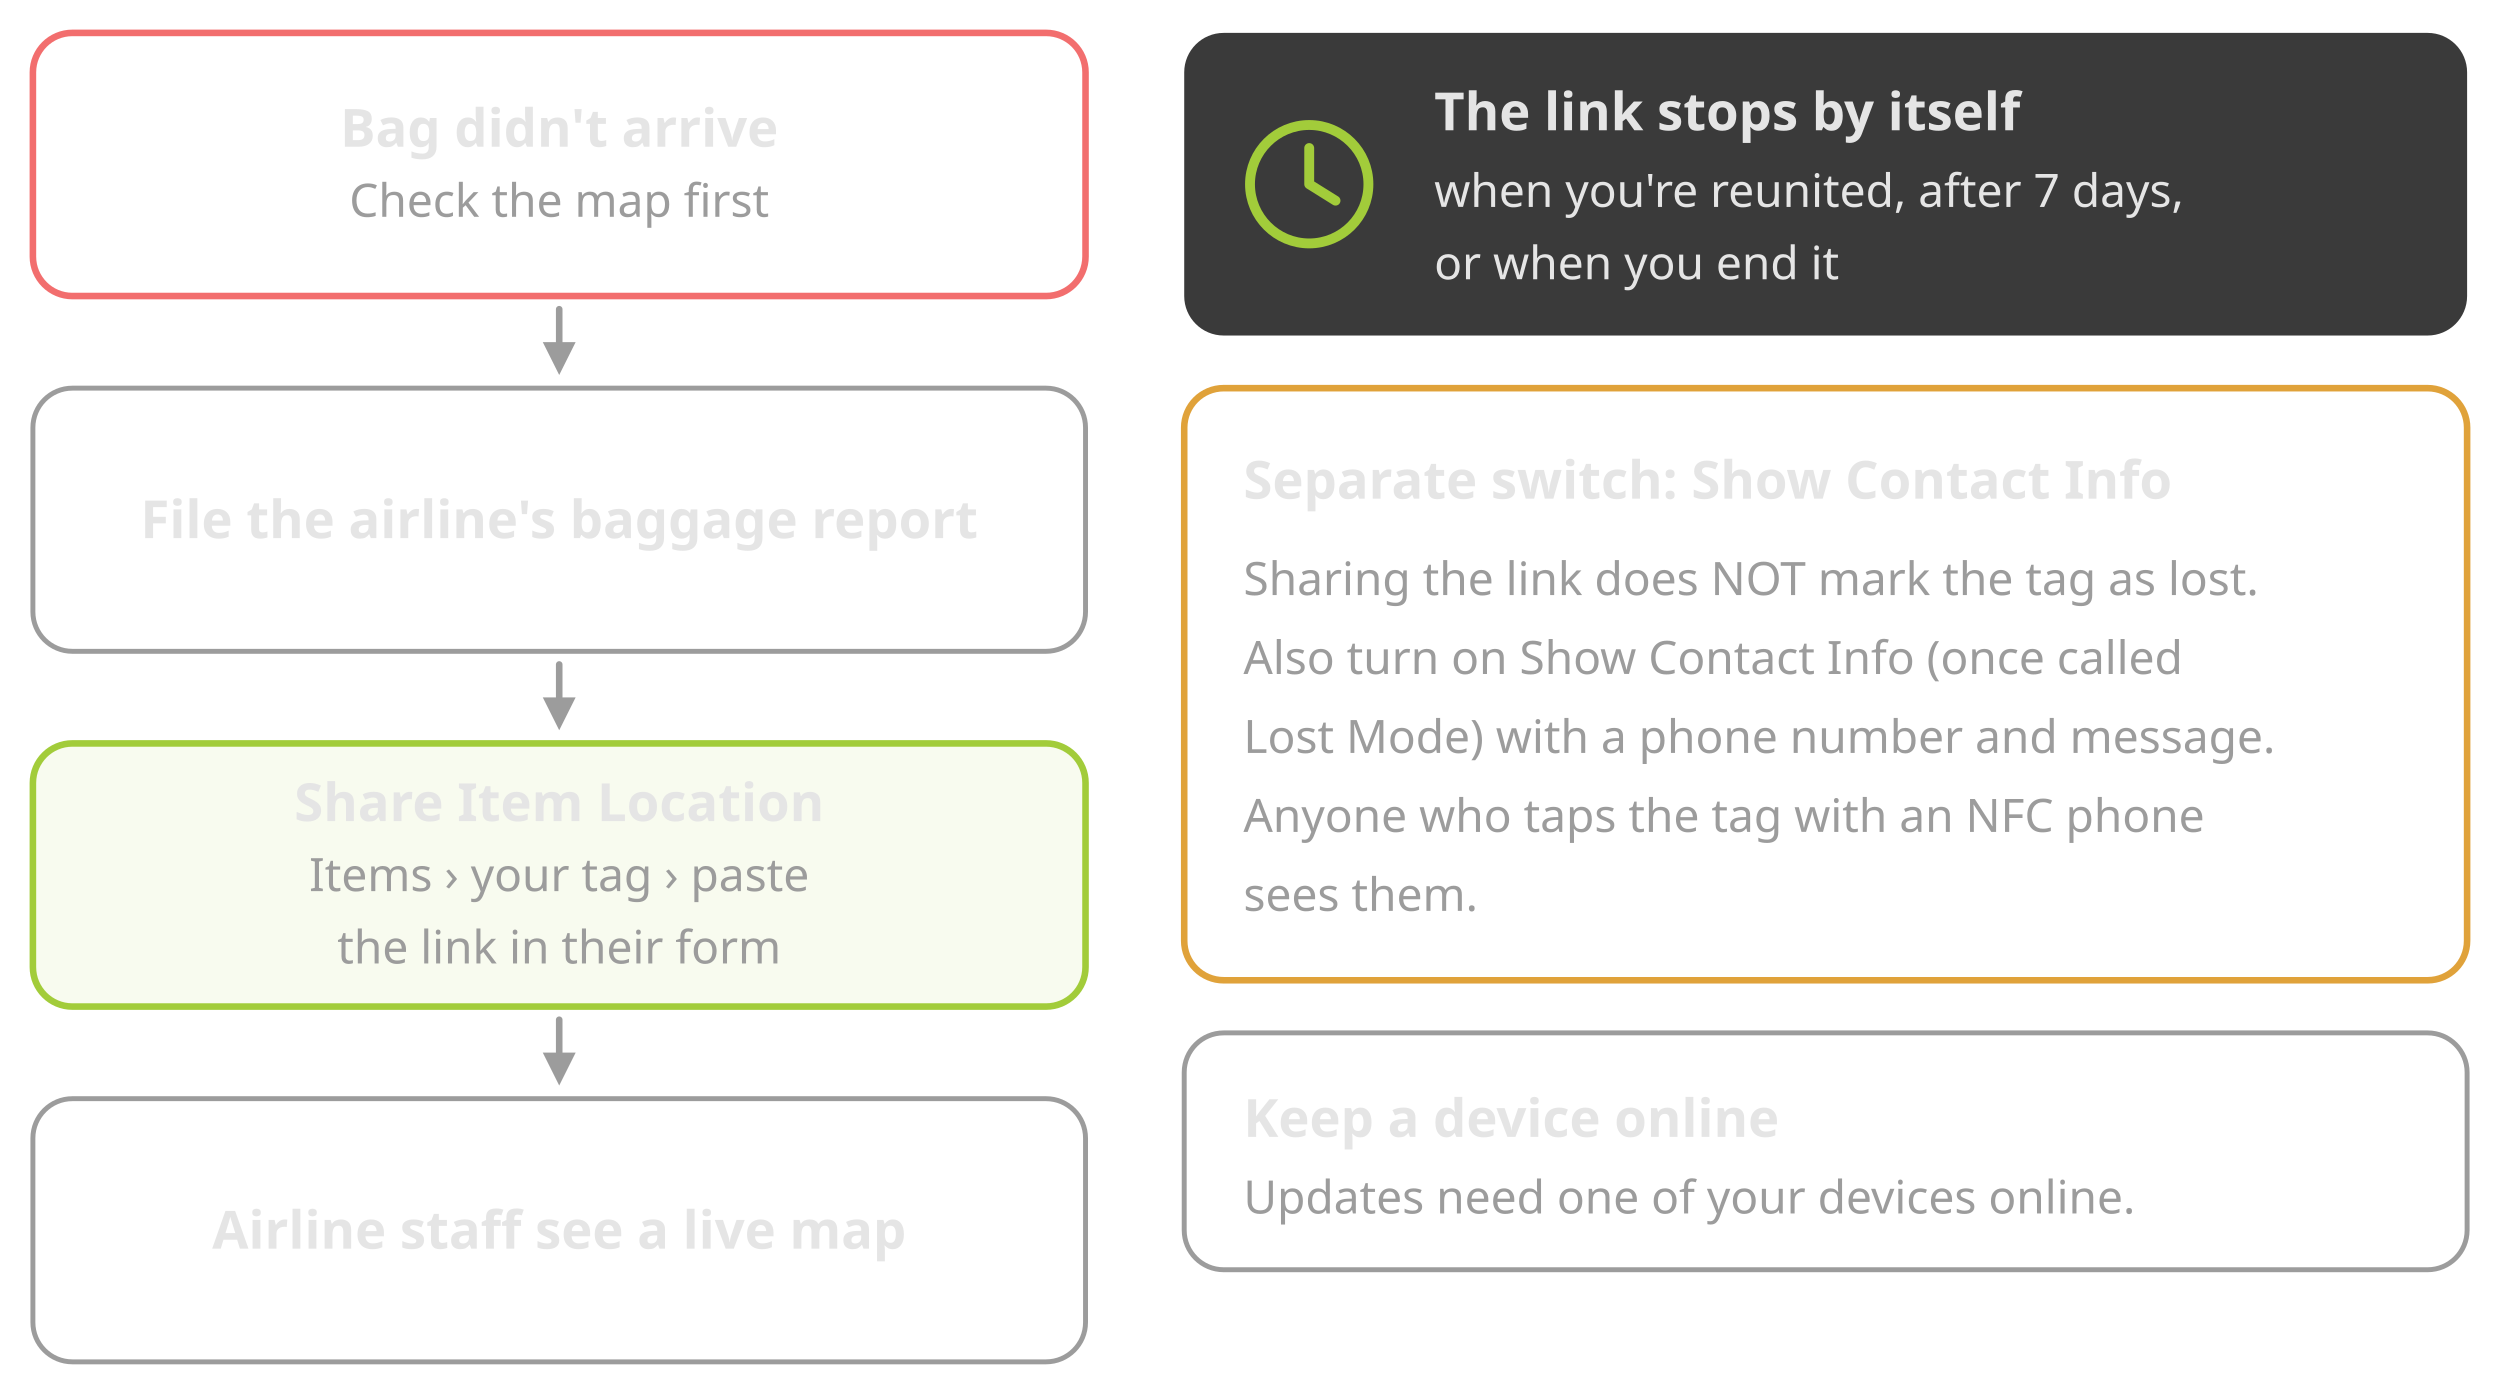
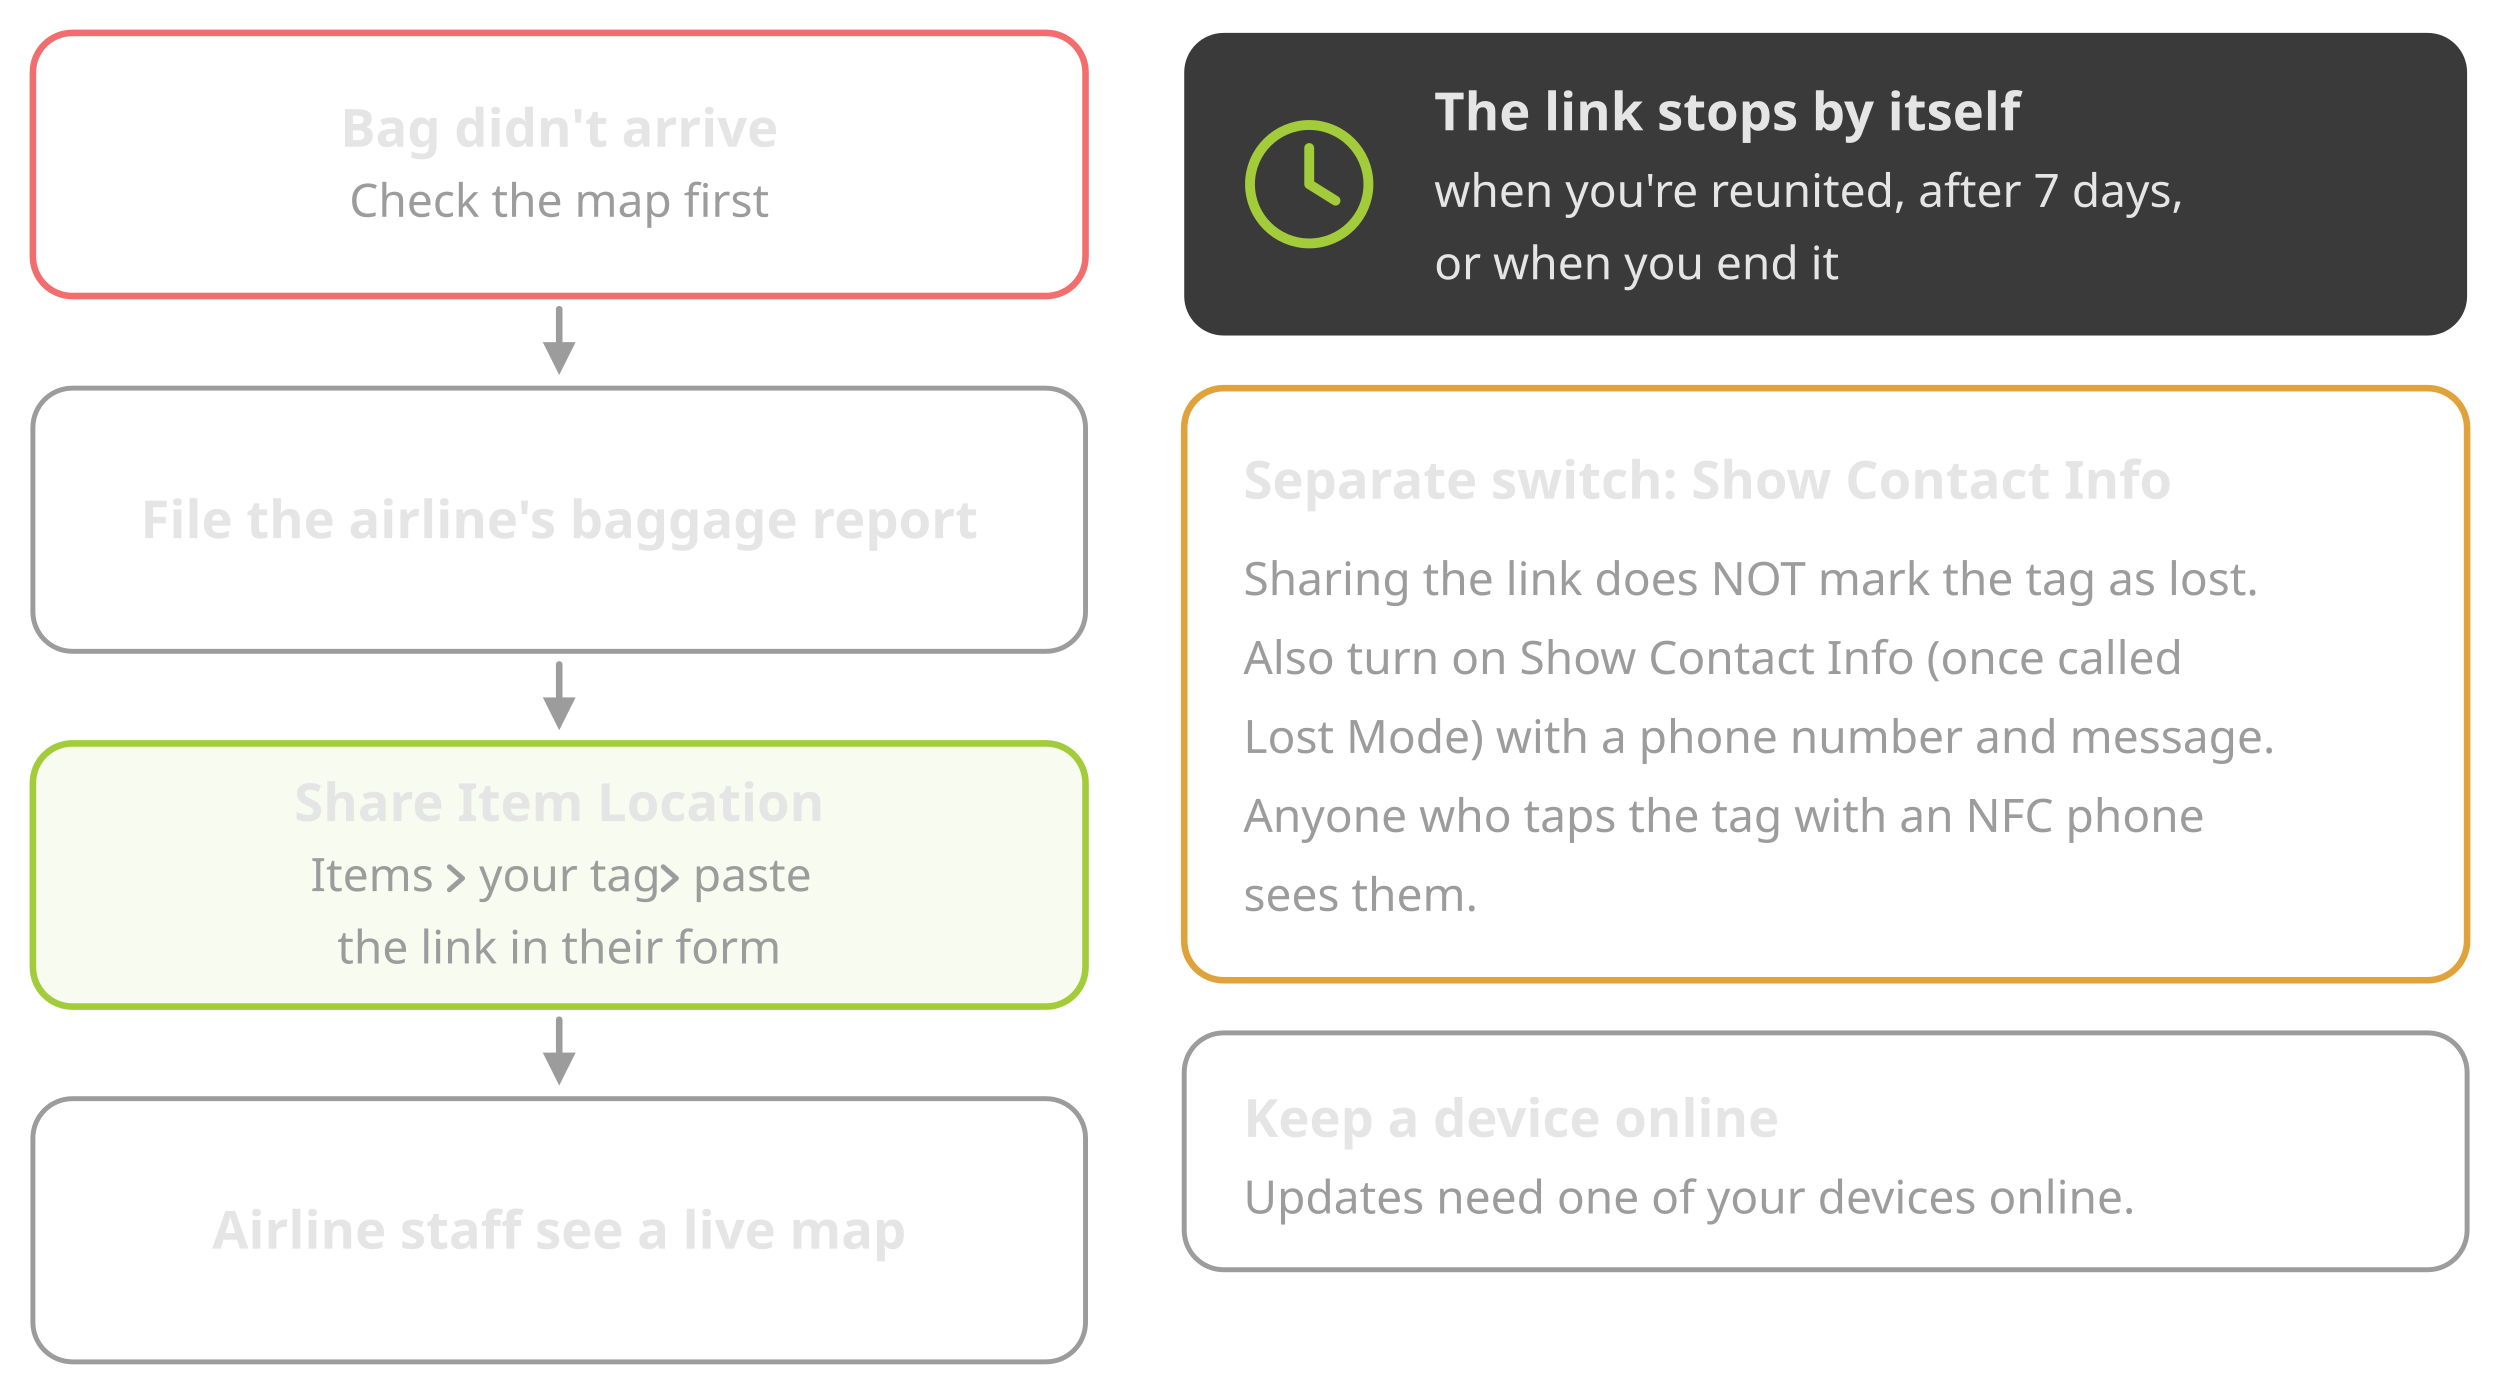
<svg xmlns="http://www.w3.org/2000/svg" viewBox="0 0 760 424" width="760" height="424" role="img" aria-label="Four steps to share a lost bag with an airline, and two separate settings">
  <rect x="10" y="10" width="320" height="80" rx="12" fill="none" stroke="#F26E6E" stroke-width="2" />
  <text x="170" y="44.6" font-family="IBM Plex Sans" font-size="16" fill="#E5E5E5" text-anchor="middle" font-weight="600">Bag didn't arrive</text>
  <text x="170" y="65.9" font-family="IBM Plex Sans" font-size="14" fill="#9C9C9C" text-anchor="middle" font-weight="400">Check the map first</text>
  <line x1="170" y1="94" x2="170.0" y2="104.0" stroke="#9C9C9C" stroke-width="2" stroke-linecap="round" />
  <path d="M170.00 114.00 L165.00 104.00 L175.00 104.00 Z" fill="#9C9C9C" />
  <rect x="10" y="118" width="320" height="80" rx="12" fill="none" stroke="#9C9C9C" stroke-width="1.5" />
  <text x="170" y="163.6" font-family="IBM Plex Sans" font-size="16" fill="#E5E5E5" text-anchor="middle" font-weight="600">File the airline's baggage report</text>
  <line x1="170" y1="202" x2="170.0" y2="212.0" stroke="#9C9C9C" stroke-width="2" stroke-linecap="round" />
  <path d="M170.00 222.00 L165.00 212.00 L175.00 212.00 Z" fill="#9C9C9C" />
  <rect x="10" y="226" width="320" height="80" rx="12" fill="rgba(162,204,58,0.08)" stroke="#A2CC3A" stroke-width="2" />
  <text x="170" y="249.6" font-family="IBM Plex Sans" font-size="16" fill="#E5E5E5" text-anchor="middle" font-weight="600">Share Item Location</text>
-   <text x="170" y="270.9" font-family="IBM Plex Sans" font-size="14" fill="#9C9C9C" text-anchor="middle" font-weight="400">Items › your tag › paste</text>
+   <text x="94.38" y="270.9" font-family="IBM Plex Sans" font-size="14" fill="#9C9C9C" text-anchor="start" font-weight="400">Items</text>
+   <path d="M136.62 263.5 L140.62 267 L136.62 270.5" fill="none" stroke="#9C9C9C" stroke-width="1.5" stroke-linecap="round" stroke-linejoin="round" />
+   <text x="145.62" y="270.9" font-family="IBM Plex Sans" font-size="14" fill="#9C9C9C" text-anchor="start" font-weight="400">your tag</text>
+   <path d="M201.62 263.5 L205.62 267 L201.62 270.5" fill="none" stroke="#9C9C9C" stroke-width="1.5" stroke-linecap="round" stroke-linejoin="round" />
+   <text x="210.62" y="270.9" font-family="IBM Plex Sans" font-size="14" fill="#9C9C9C" text-anchor="start" font-weight="400">paste</text>
  <text x="170" y="292.9" font-family="IBM Plex Sans" font-size="14" fill="#9C9C9C" text-anchor="middle" font-weight="400">the link in their form</text>
  <line x1="170" y1="310" x2="170.0" y2="320.0" stroke="#9C9C9C" stroke-width="2" stroke-linecap="round" />
  <path d="M170.00 330.00 L165.00 320.00 L175.00 320.00 Z" fill="#9C9C9C" />
  <rect x="10" y="334" width="320" height="80" rx="12" fill="none" stroke="#9C9C9C" stroke-width="1.5" />
  <text x="170" y="379.6" font-family="IBM Plex Sans" font-size="16" fill="#E5E5E5" text-anchor="middle" font-weight="600">Airline staff see a live map</text>
  <rect x="360" y="10" width="390" height="92" rx="12" fill="#3A3A3A" />
  <circle cx="398" cy="56" r="18" fill="none" stroke="#A2CC3A" stroke-width="3" />
  <path d="M398 45 V56 L406 61" fill="none" stroke="#A2CC3A" stroke-width="3" stroke-linecap="round" stroke-linejoin="round" />
  <text x="436" y="39.6" font-family="IBM Plex Sans" font-size="16" fill="#E5E5E5" text-anchor="start" font-weight="600">The link stops by itself</text>
  <text x="436" y="62.9" font-family="IBM Plex Sans" font-size="14" fill="#E5E5E5" text-anchor="start" font-weight="400">when you're reunited, after 7 days,</text>
  <text x="436" y="84.9" font-family="IBM Plex Sans" font-size="14" fill="#E5E5E5" text-anchor="start" font-weight="400">or when you end it</text>
  <rect x="360" y="118" width="390" height="180" rx="12" fill="none" stroke="#E0A23A" stroke-width="2" />
  <text x="378" y="151.6" font-family="IBM Plex Sans" font-size="16" fill="#E5E5E5" text-anchor="start" font-weight="600">Separate switch: Show Contact Info</text>
  <text x="378" y="180.9" font-family="IBM Plex Sans" font-size="14" fill="#9C9C9C" text-anchor="start" font-weight="400">Sharing the link does NOT mark the tag as lost.</text>
  <text x="378" y="204.9" font-family="IBM Plex Sans" font-size="14" fill="#9C9C9C" text-anchor="start" font-weight="400">Also turn on Show Contact Info (once called</text>
  <text x="378" y="228.9" font-family="IBM Plex Sans" font-size="14" fill="#9C9C9C" text-anchor="start" font-weight="400">Lost Mode) with a phone number and message.</text>
  <text x="378" y="252.9" font-family="IBM Plex Sans" font-size="14" fill="#9C9C9C" text-anchor="start" font-weight="400">Anyone who taps the tag with an NFC phone</text>
  <text x="378" y="276.9" font-family="IBM Plex Sans" font-size="14" fill="#9C9C9C" text-anchor="start" font-weight="400">sees them.</text>
  <rect x="360" y="314" width="390" height="72" rx="12" fill="none" stroke="#9C9C9C" stroke-width="1.5" />
  <text x="378" y="345.6" font-family="IBM Plex Sans" font-size="16" fill="#E5E5E5" text-anchor="start" font-weight="600">Keep a device online</text>
  <text x="378" y="368.9" font-family="IBM Plex Sans" font-size="14" fill="#9C9C9C" text-anchor="start" font-weight="400">Updates need one of your devices online.</text>
</svg>
